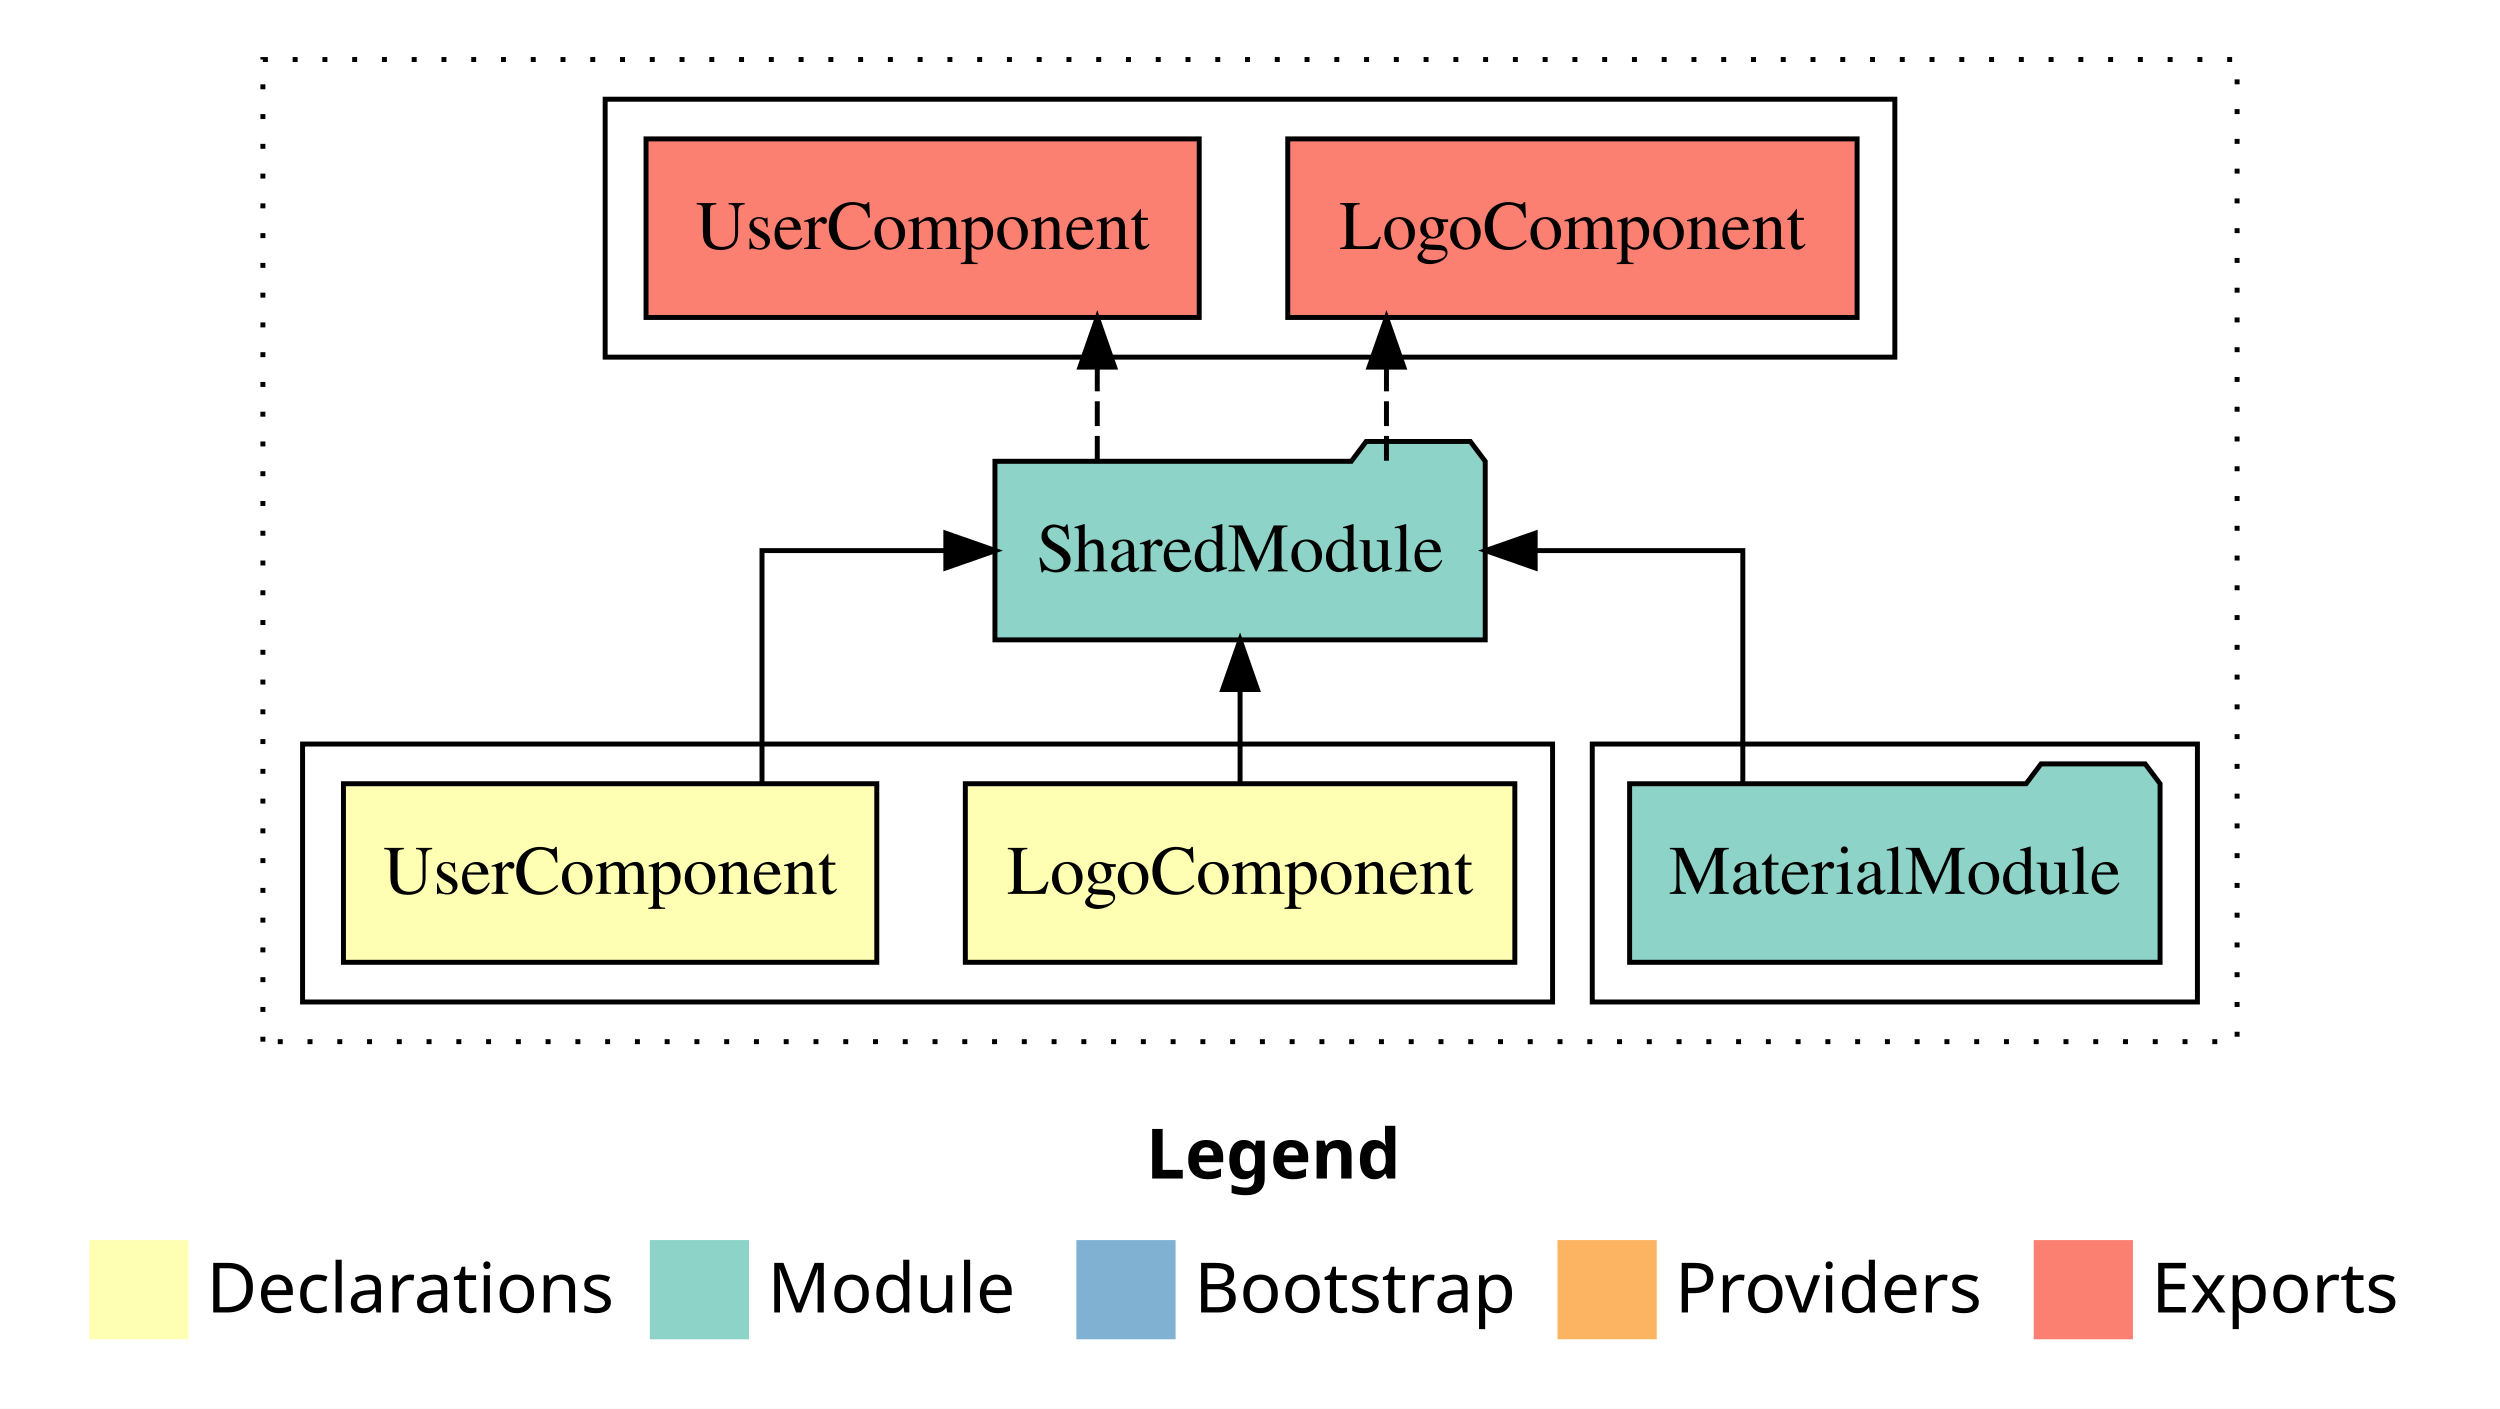
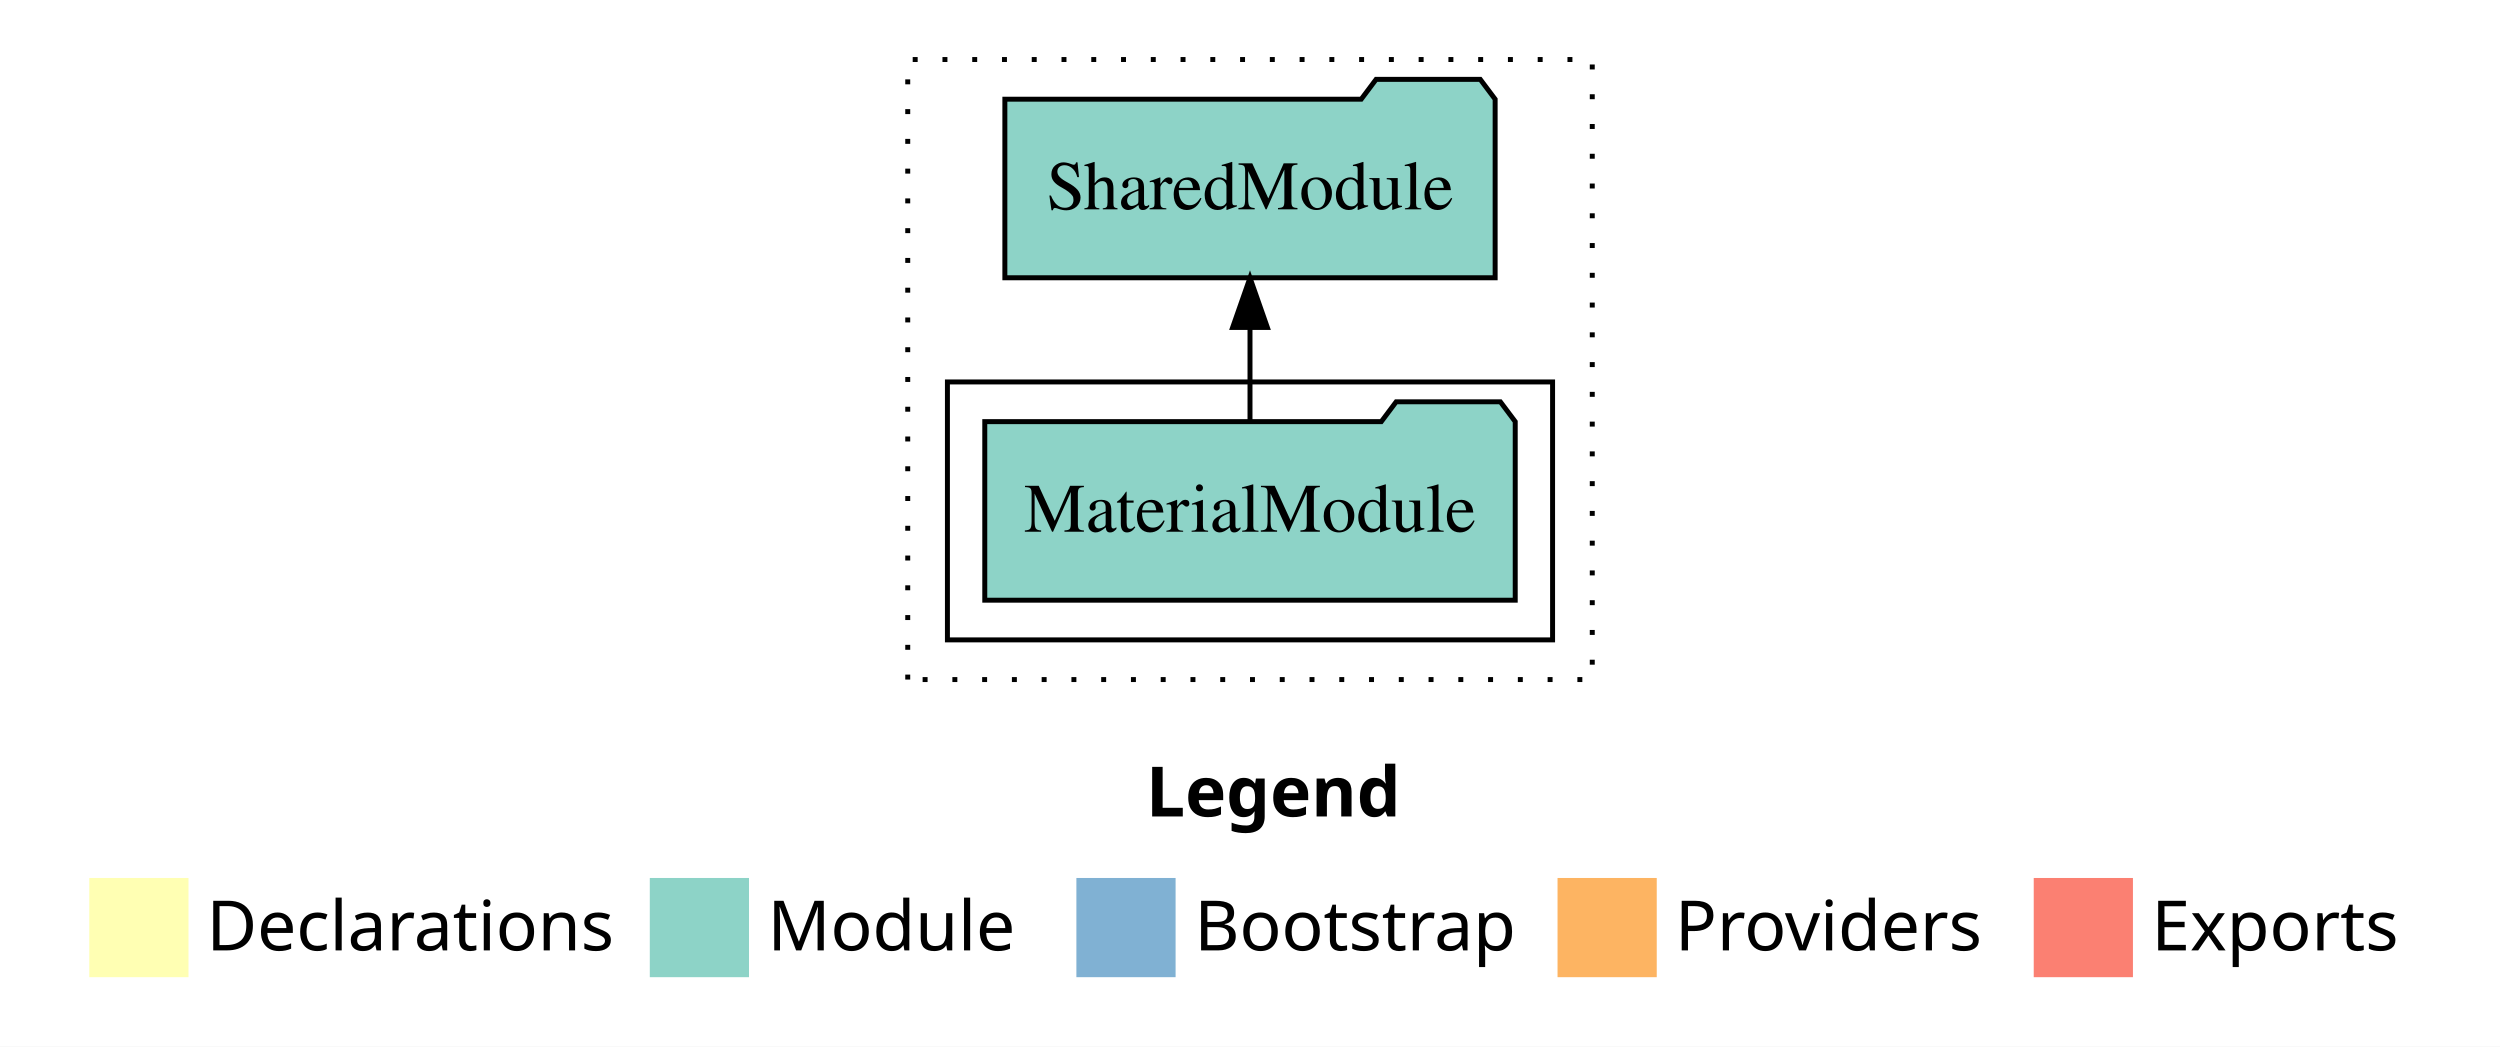
- <svg xmlns="http://www.w3.org/2000/svg" width="504pt" height="284pt" viewBox="0.00 0.00 504.00 284.00">
-   <g id="graph0" class="graph" transform="scale(1 1) rotate(0) translate(4 280)">
-     <polygon fill="white" stroke="transparent" points="-4,4 -4,-280 500,-280 500,4 -4,4" />
+ <svg xmlns="http://www.w3.org/2000/svg" width="504pt" height="211pt" viewBox="0.00 0.00 504.00 211.00">
+   <g id="graph0" class="graph" transform="scale(1 1) rotate(0) translate(4 207)">
+     <polygon fill="white" stroke="transparent" points="-4,4 -4,-207 500,-207 500,4 -4,4" />
    <text text-anchor="start" x="227.01" y="-42.4" font-family="sans-serif" font-weight="bold" font-size="14.00">Legend</text>
    <polygon fill="#ffffb3" stroke="transparent" points="14,-10 14,-30 34,-30 34,-10 14,-10" />
    <text text-anchor="start" x="37.63" y="-15.4" font-family="sans-serif" font-size="14.00">  Declarations</text>
    <polygon fill="#8dd3c7" stroke="transparent" points="127,-10 127,-30 147,-30 147,-10 127,-10" />
    <text text-anchor="start" x="150.73" y="-15.4" font-family="sans-serif" font-size="14.00">  Module</text>
    <polygon fill="#80b1d3" stroke="transparent" points="213,-10 213,-30 233,-30 233,-10 213,-10" />
    <text text-anchor="start" x="236.78" y="-15.4" font-family="sans-serif" font-size="14.00">  Bootstrap</text>
    <polygon fill="#fdb462" stroke="transparent" points="310,-10 310,-30 330,-30 330,-10 310,-10" />
    <text text-anchor="start" x="333.67" y="-15.4" font-family="sans-serif" font-size="14.00">  Providers</text>
    <polygon fill="#fb8072" stroke="transparent" points="406,-10 406,-30 426,-30 426,-10 406,-10" />
    <text text-anchor="start" x="429.73" y="-15.4" font-family="sans-serif" font-size="14.00">  Exports</text>
    <g id="clust1" class="cluster">
-       <polygon fill="none" stroke="black" stroke-dasharray="1,5" points="49,-70 49,-268 447,-268 447,-70 49,-70" />
+       <polygon fill="none" stroke="black" stroke-dasharray="1,5" points="179,-70 179,-195 317,-195 317,-70 179,-70" />
    </g>
-     <g id="clust5" class="cluster">
-       <polygon fill="none" stroke="black" points="317,-78 317,-130 439,-130 439,-78 317,-78" />
-     </g>
-     <g id="clust6" class="cluster">
-       <polygon fill="none" stroke="black" points="118,-208 118,-260 378,-260 378,-208 118,-208" />
-     </g>
-     <g id="clust2" class="cluster">
-       <polygon fill="none" stroke="black" points="57,-78 57,-130 309,-130 309,-78 57,-78" />
+     <g id="clust3" class="cluster">
+       <polygon fill="none" stroke="black" points="187,-78 187,-130 309,-130 309,-78 187,-78" />
    </g>
    <g id="node1" class="node">
-       <polygon fill="#ffffb3" stroke="black" points="301.39,-122 190.61,-122 190.61,-86 301.39,-86 301.39,-122" />
-       <text text-anchor="middle" x="246" y="-99.8" font-family="Times,serif" font-size="14.00">LogoComponent</text>
+       <polygon fill="#8dd3c7" stroke="black" points="301.47,-122 298.47,-126 277.47,-126 274.47,-122 194.53,-122 194.53,-86 301.47,-86 301.47,-122" />
+       <text text-anchor="middle" x="248" y="-99.8" font-family="Times,serif" font-size="14.00">MaterialModule</text>
    </g>
-     <g id="node3" class="node">
-       <polygon fill="#8dd3c7" stroke="black" points="295.42,-187 292.42,-191 271.42,-191 268.42,-187 196.58,-187 196.58,-151 295.42,-151 295.42,-187" />
-       <text text-anchor="middle" x="246" y="-164.8" font-family="Times,serif" font-size="14.00">SharedModule</text>
+     <g id="node2" class="node">
+       <polygon fill="#8dd3c7" stroke="black" points="297.42,-187 294.42,-191 273.42,-191 270.42,-187 198.58,-187 198.58,-151 297.42,-151 297.42,-187" />
+       <text text-anchor="middle" x="248" y="-164.8" font-family="Times,serif" font-size="14.00">SharedModule</text>
    </g>
    <g id="edge1" class="edge">
-       <path fill="none" stroke="black" d="M246,-122.11C246,-122.11 246,-140.99 246,-140.99" />
-       <polygon fill="black" stroke="black" points="242.5,-140.99 246,-150.99 249.5,-140.99 242.5,-140.99" />
-     </g>
-     <g id="node2" class="node">
-       <polygon fill="#ffffb3" stroke="black" points="172.76,-122 65.24,-122 65.24,-86 172.76,-86 172.76,-122" />
-       <text text-anchor="middle" x="119" y="-99.8" font-family="Times,serif" font-size="14.00">UserComponent</text>
-     </g>
-     <g id="edge2" class="edge">
-       <path fill="none" stroke="black" d="M149.62,-122.11C149.62,-141.34 149.62,-169 149.62,-169 149.62,-169 186.68,-169 186.68,-169" />
-       <polygon fill="black" stroke="black" points="186.68,-172.5 196.68,-169 186.68,-165.5 186.68,-172.5" />
-     </g>
-     <g id="node5" class="node">
-       <polygon fill="#fb8072" stroke="black" points="370.39,-252 255.61,-252 255.61,-216 370.39,-216 370.39,-252" />
-       <text text-anchor="middle" x="313" y="-229.8" font-family="Times,serif" font-size="14.00">LogoComponent </text>
-     </g>
-     <g id="edge4" class="edge">
-       <path fill="none" stroke="black" stroke-dasharray="5,2" d="M275.51,-187.11C275.51,-187.11 275.51,-205.99 275.51,-205.99" />
-       <polygon fill="black" stroke="black" points="272.01,-205.99 275.51,-215.99 279.01,-205.99 272.01,-205.99" />
-     </g>
-     <g id="node6" class="node">
-       <polygon fill="#fb8072" stroke="black" points="237.76,-252 126.24,-252 126.24,-216 237.76,-216 237.76,-252" />
-       <text text-anchor="middle" x="182" y="-229.8" font-family="Times,serif" font-size="14.00">UserComponent </text>
-     </g>
-     <g id="edge5" class="edge">
-       <path fill="none" stroke="black" stroke-dasharray="5,2" d="M217.21,-187.11C217.21,-187.11 217.21,-205.99 217.21,-205.99" />
-       <polygon fill="black" stroke="black" points="213.71,-205.99 217.21,-215.99 220.71,-205.99 213.71,-205.99" />
-     </g>
-     <g id="node4" class="node">
-       <polygon fill="#8dd3c7" stroke="black" points="431.47,-122 428.47,-126 407.47,-126 404.47,-122 324.53,-122 324.53,-86 431.47,-86 431.47,-122" />
-       <text text-anchor="middle" x="378" y="-99.8" font-family="Times,serif" font-size="14.00">MaterialModule</text>
-     </g>
-     <g id="edge3" class="edge">
-       <path fill="none" stroke="black" d="M347.35,-122.11C347.35,-141.34 347.35,-169 347.35,-169 347.35,-169 305.49,-169 305.49,-169" />
-       <polygon fill="black" stroke="black" points="305.49,-165.5 295.49,-169 305.49,-172.5 305.49,-165.5" />
+       <path fill="none" stroke="black" d="M248,-122.11C248,-122.11 248,-140.99 248,-140.99" />
+       <polygon fill="black" stroke="black" points="244.5,-140.99 248,-150.99 251.5,-140.99 244.5,-140.99" />
    </g>
  </g>
</svg>
